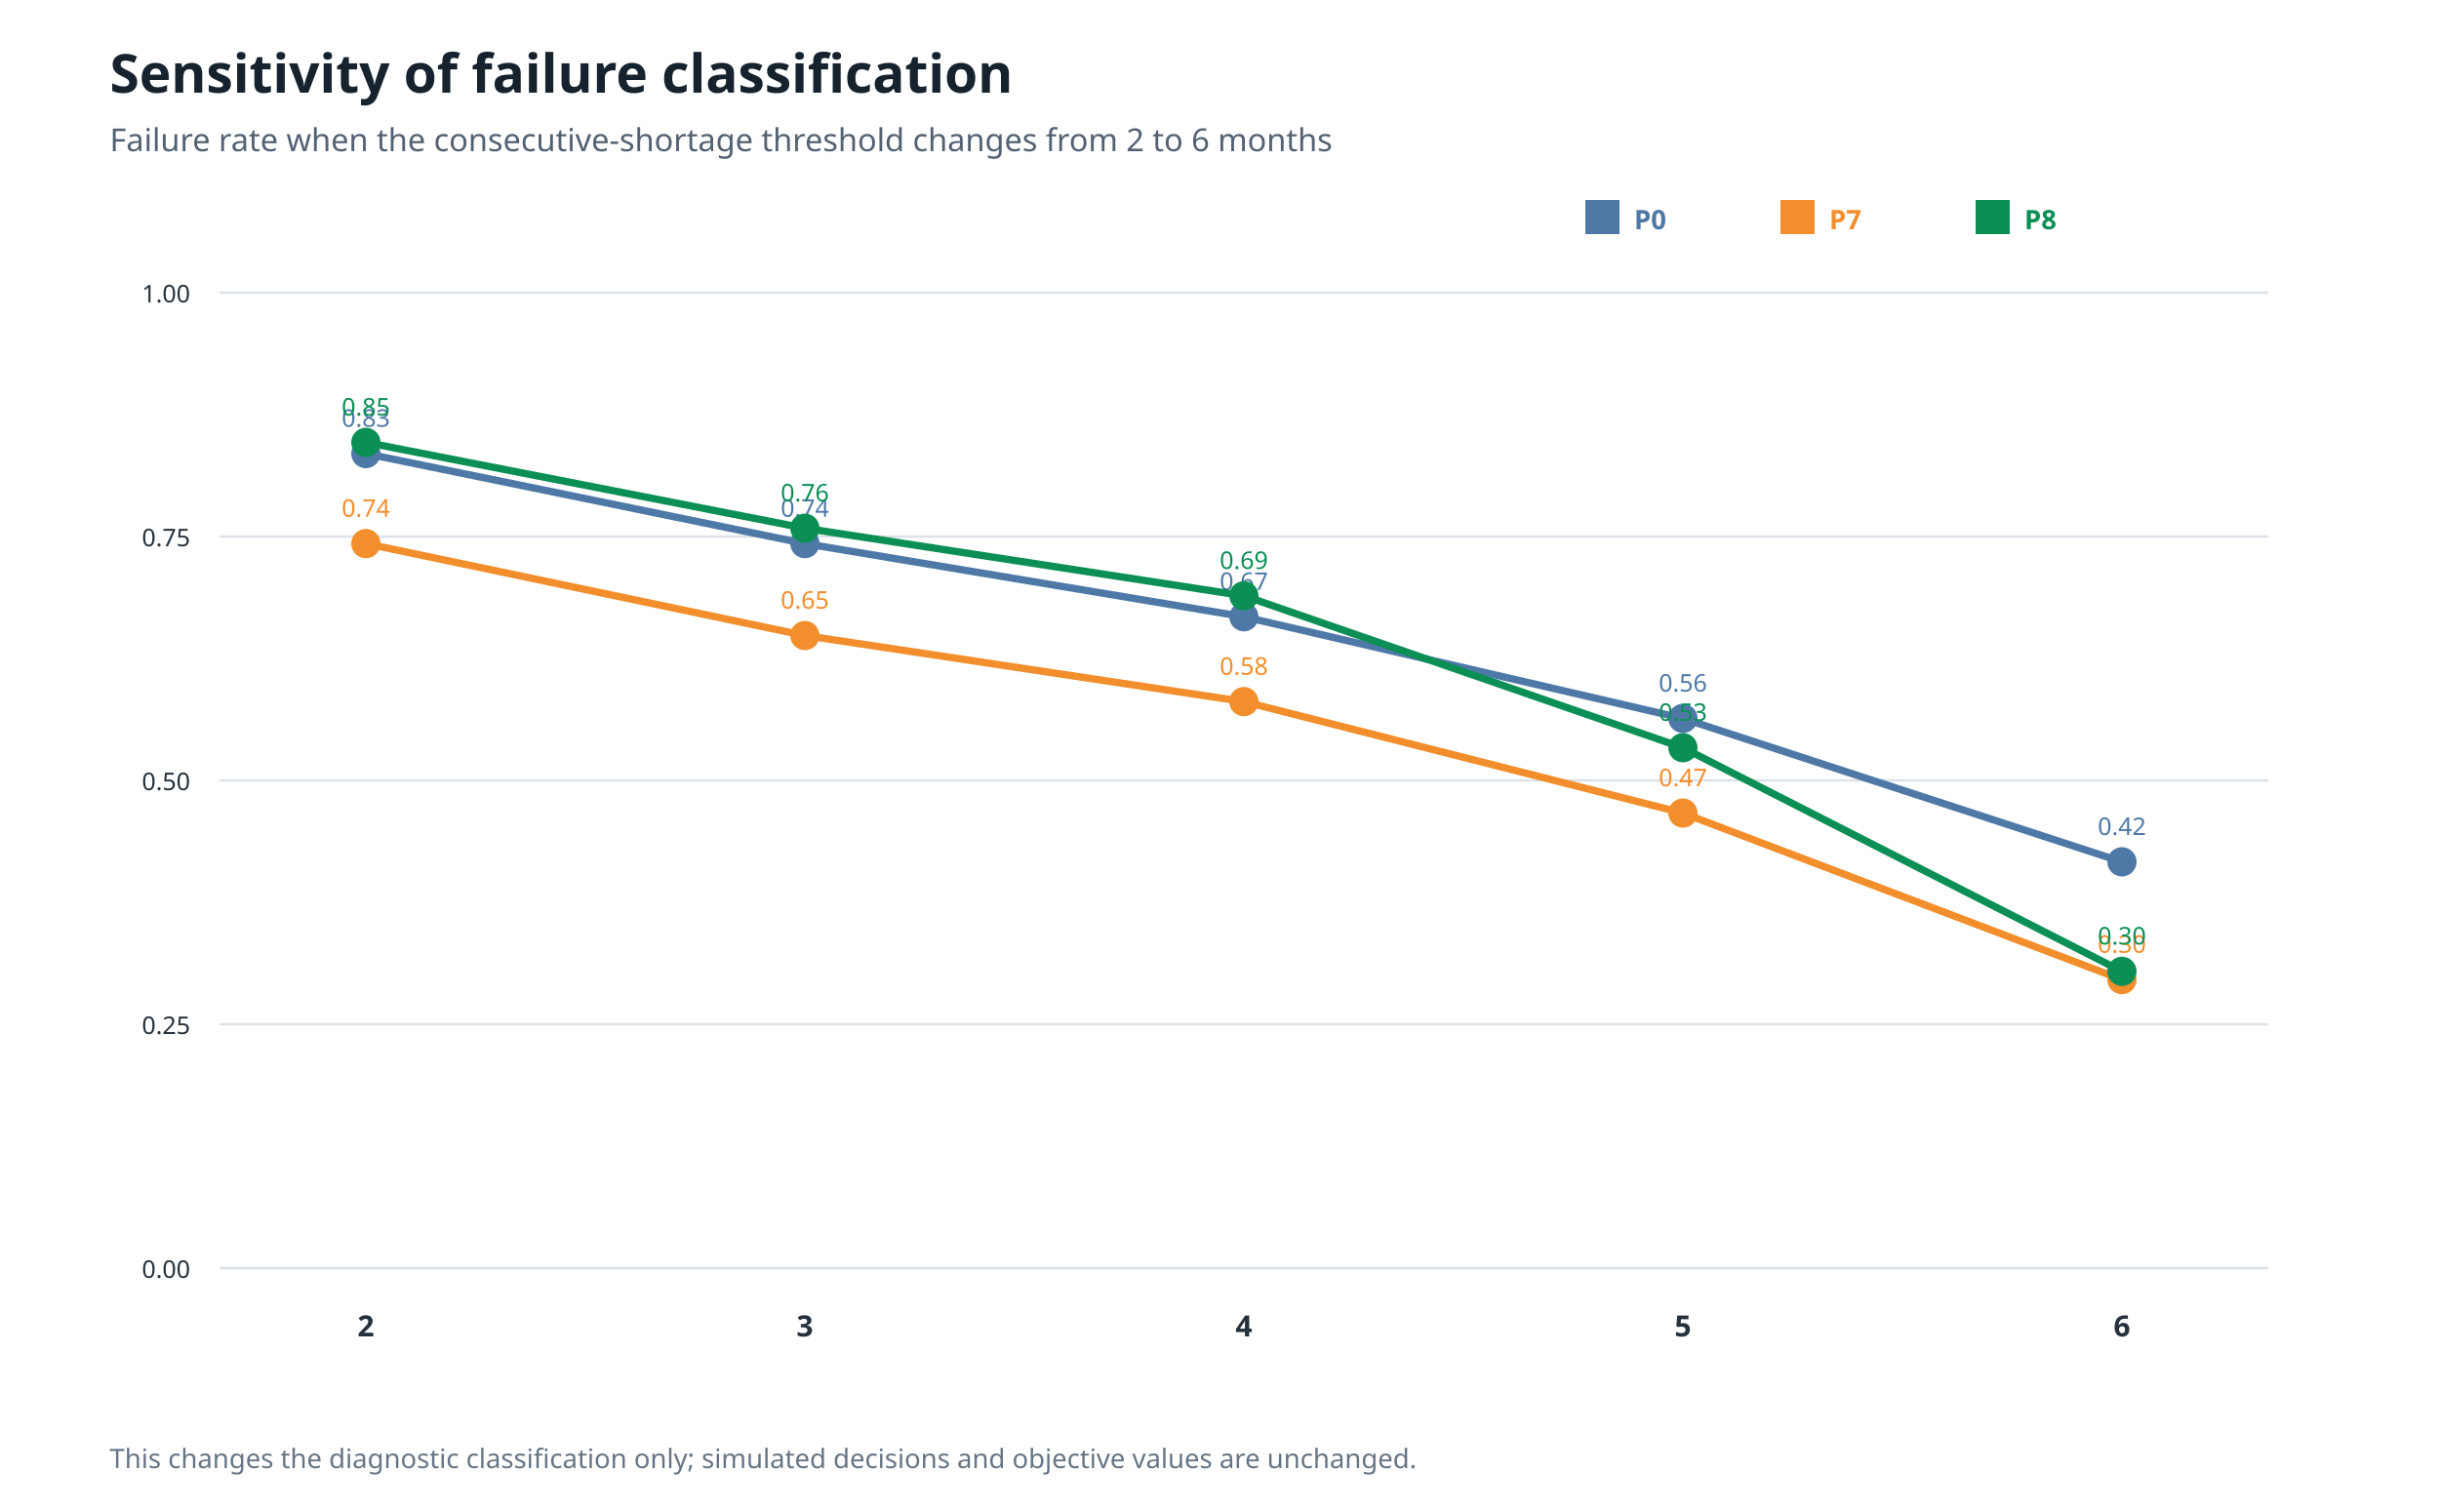
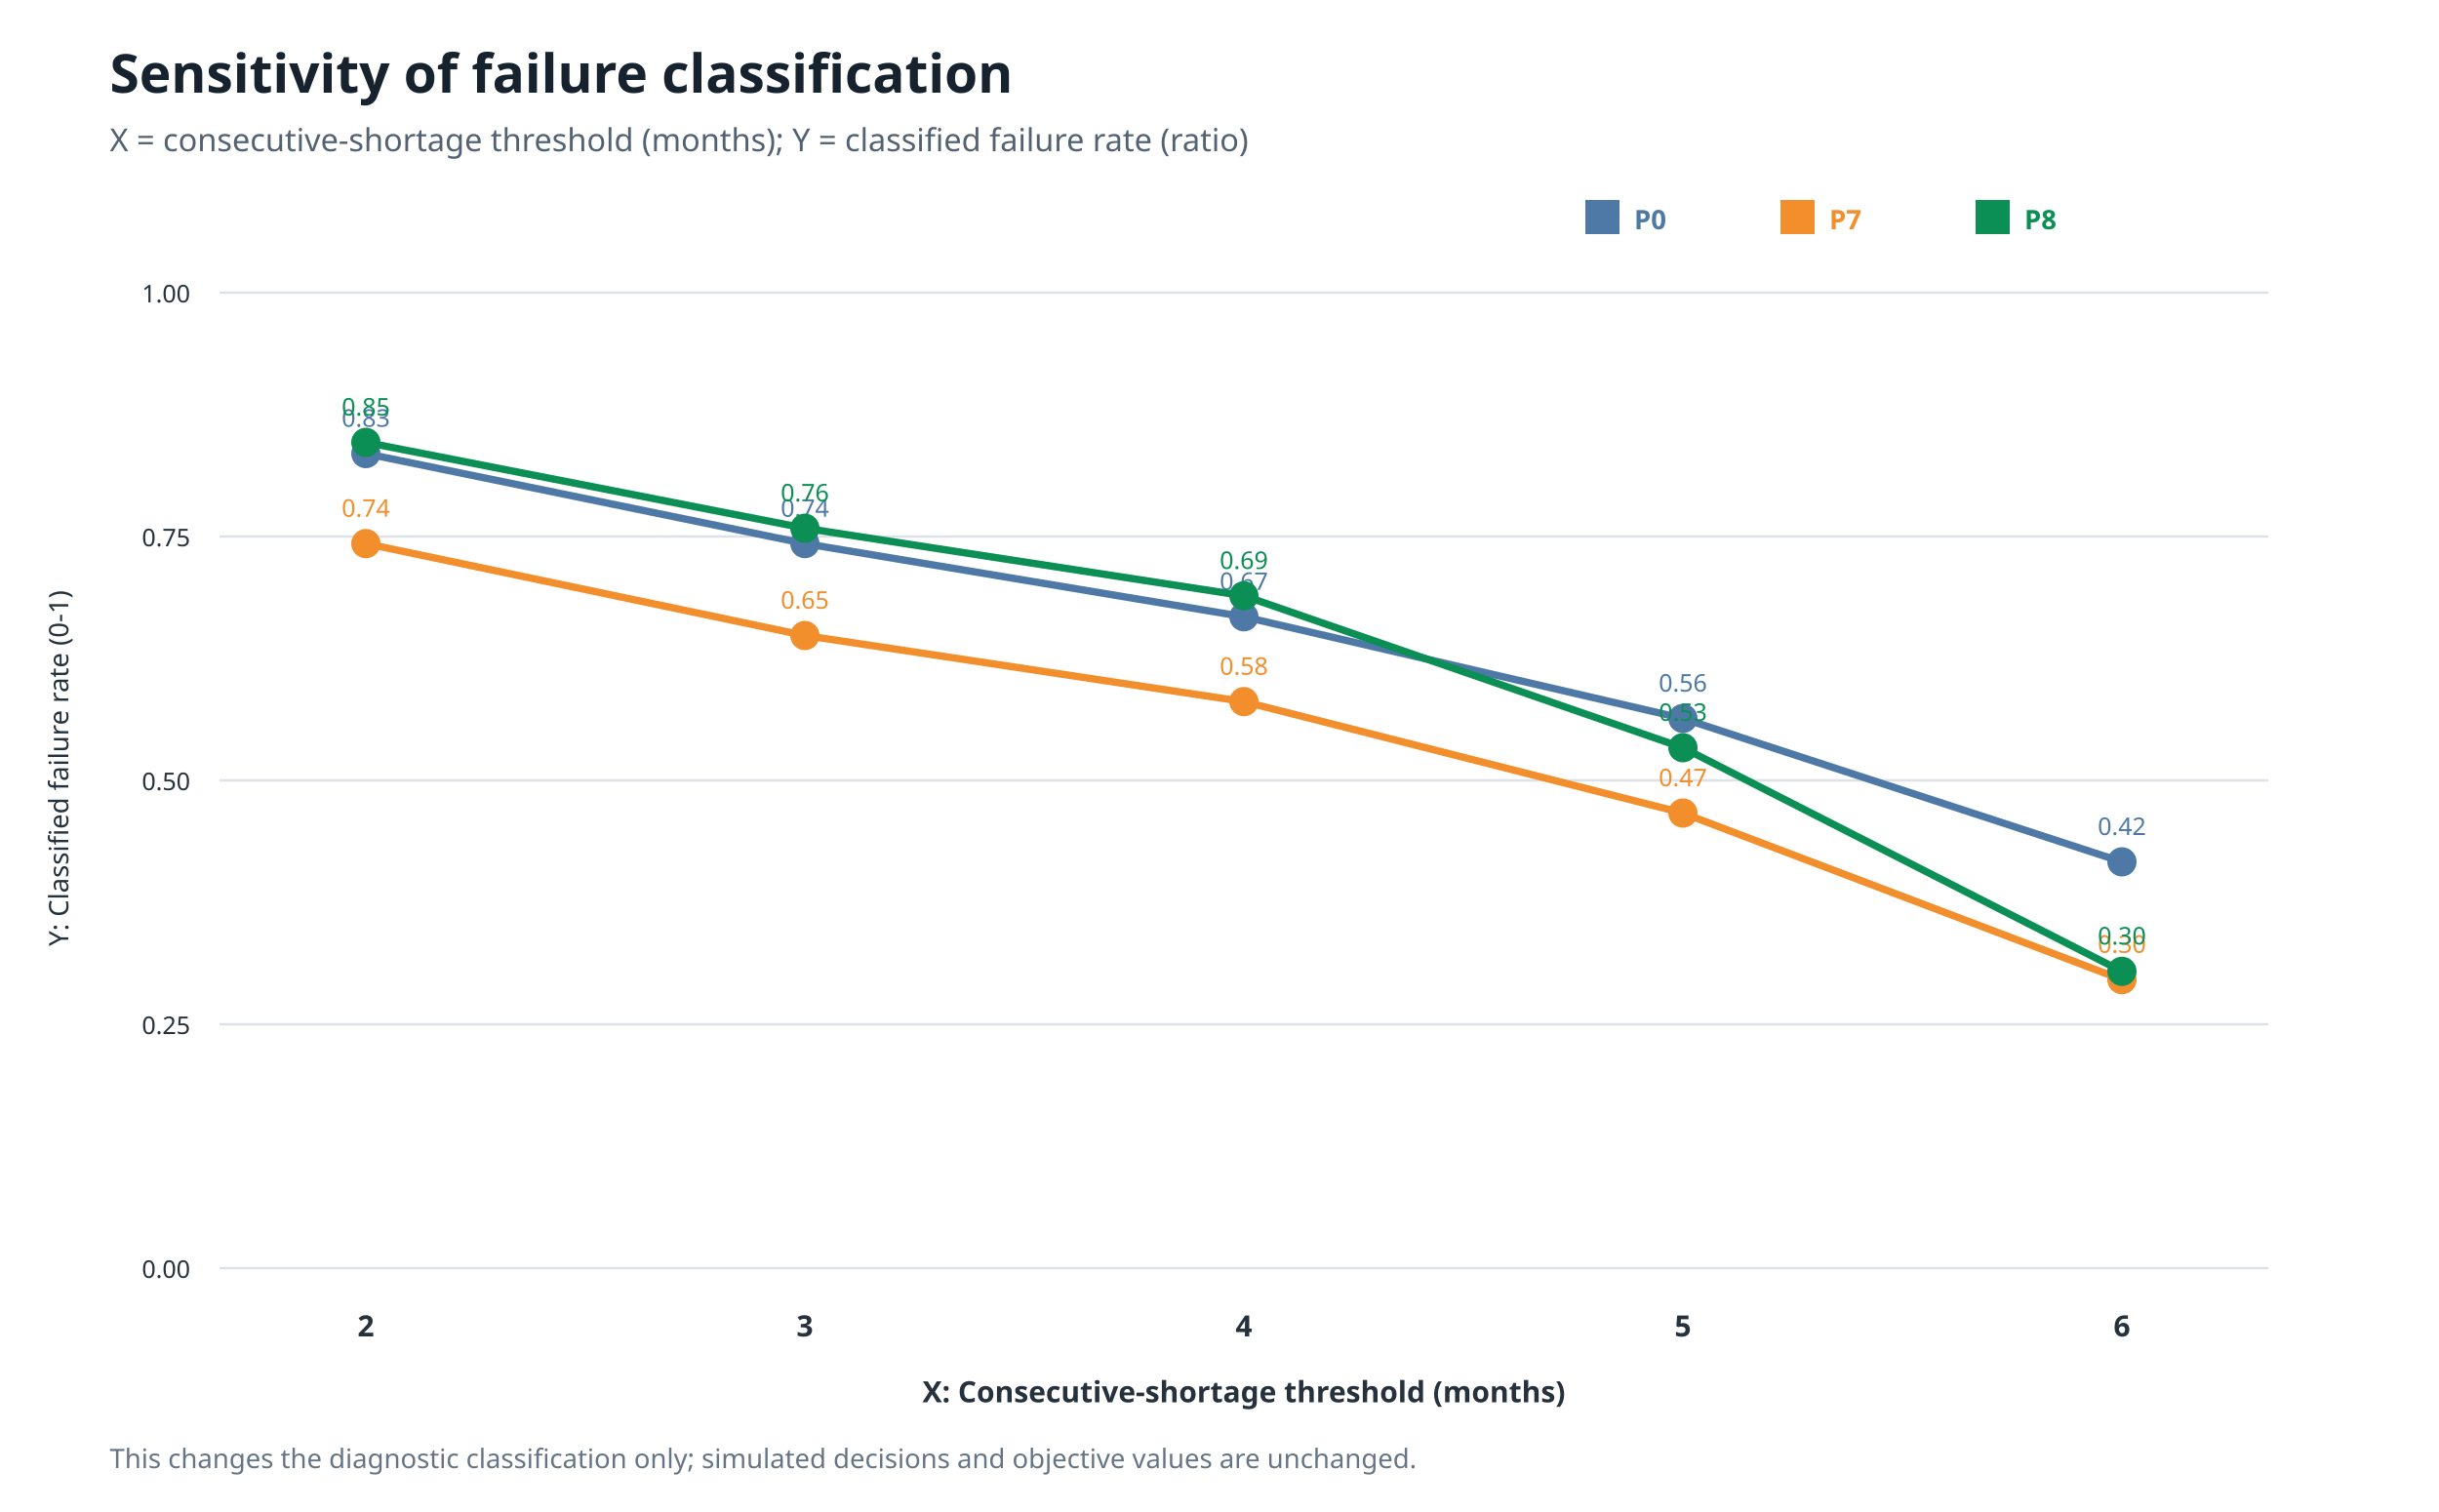
<svg xmlns="http://www.w3.org/2000/svg" width="1000" height="620" viewBox="0 0 1000 620">
  <rect width="100%" height="100%" fill="white" />
  <text x="45" y="38" font-family="sans-serif" font-size="22" font-weight="bold" fill="#16222e">Sensitivity of failure classification</text>
-   <text x="45" y="62" font-family="sans-serif" font-size="13" fill="#536273">Failure rate when the consecutive-shortage threshold changes from 2 to 6 months</text>
+   <text x="45" y="62" font-family="sans-serif" font-size="13" fill="#536273">X = consecutive-shortage threshold (months); Y = classified failure rate (ratio)</text>
  <line x1="90.0" y1="520.0" x2="930.0" y2="520.0" stroke="#dce2e8" stroke-width="1" />
  <text x="78.0" y="524.0" font-family="sans-serif" font-size="10" text-anchor="end" fill="#25313c" font-weight="normal">0.00</text>
  <line x1="90.0" y1="420.0" x2="930.0" y2="420.0" stroke="#dce2e8" stroke-width="1" />
  <text x="78.0" y="424.0" font-family="sans-serif" font-size="10" text-anchor="end" fill="#25313c" font-weight="normal">0.25</text>
  <line x1="90.0" y1="320.0" x2="930.0" y2="320.0" stroke="#dce2e8" stroke-width="1" />
  <text x="78.0" y="324.0" font-family="sans-serif" font-size="10" text-anchor="end" fill="#25313c" font-weight="normal">0.50</text>
  <line x1="90.0" y1="220.0" x2="930.0" y2="220.0" stroke="#dce2e8" stroke-width="1" />
  <text x="78.0" y="224.0" font-family="sans-serif" font-size="10" text-anchor="end" fill="#25313c" font-weight="normal">0.75</text>
  <line x1="90.0" y1="120.0" x2="930.0" y2="120.0" stroke="#dce2e8" stroke-width="1" />
  <text x="78.0" y="124.0" font-family="sans-serif" font-size="10" text-anchor="end" fill="#25313c" font-weight="normal">1.00</text>
  <circle cx="150" cy="186.0" r="6" fill="#4E79A7" />
  <text x="150.0" y="175.0" font-family="sans-serif" font-size="10" text-anchor="middle" fill="#4E79A7" font-weight="normal">0.83</text>
  <circle cx="330" cy="222.9" r="6" fill="#4E79A7" />
  <text x="330.0" y="211.9" font-family="sans-serif" font-size="10" text-anchor="middle" fill="#4E79A7" font-weight="normal">0.74</text>
  <circle cx="510" cy="252.9" r="6" fill="#4E79A7" />
  <text x="510.0" y="241.9" font-family="sans-serif" font-size="10" text-anchor="middle" fill="#4E79A7" font-weight="normal">0.67</text>
  <circle cx="690" cy="294.6" r="6" fill="#4E79A7" />
  <text x="690.0" y="283.6" font-family="sans-serif" font-size="10" text-anchor="middle" fill="#4E79A7" font-weight="normal">0.56</text>
  <circle cx="870" cy="353.4" r="6" fill="#4E79A7" />
  <text x="870.0" y="342.4" font-family="sans-serif" font-size="10" text-anchor="middle" fill="#4E79A7" font-weight="normal">0.42</text>
  <polyline points="150,186.0 330,222.9 510,252.9 690,294.6 870,353.4" fill="none" stroke="#4E79A7" stroke-width="3" />
  <circle cx="150" cy="222.9" r="6" fill="#F28E2B" />
  <text x="150.0" y="211.9" font-family="sans-serif" font-size="10" text-anchor="middle" fill="#F28E2B" font-weight="normal">0.74</text>
  <circle cx="330" cy="260.6" r="6" fill="#F28E2B" />
  <text x="330.0" y="249.6" font-family="sans-serif" font-size="10" text-anchor="middle" fill="#F28E2B" font-weight="normal">0.65</text>
  <circle cx="510" cy="287.7" r="6" fill="#F28E2B" />
  <text x="510.0" y="276.7" font-family="sans-serif" font-size="10" text-anchor="middle" fill="#F28E2B" font-weight="normal">0.58</text>
  <circle cx="690" cy="333.4" r="6" fill="#F28E2B" />
  <text x="690.0" y="322.4" font-family="sans-serif" font-size="10" text-anchor="middle" fill="#F28E2B" font-weight="normal">0.47</text>
  <circle cx="870" cy="401.7" r="6" fill="#F28E2B" />
  <text x="870.0" y="390.7" font-family="sans-serif" font-size="10" text-anchor="middle" fill="#F28E2B" font-weight="normal">0.30</text>
  <polyline points="150,222.9 330,260.6 510,287.7 690,333.4 870,401.7" fill="none" stroke="#F28E2B" stroke-width="3" />
  <circle cx="150" cy="181.4" r="6" fill="#0B8F55" />
  <text x="150.0" y="170.4" font-family="sans-serif" font-size="10" text-anchor="middle" fill="#0B8F55" font-weight="normal">0.85</text>
  <circle cx="330" cy="216.6" r="6" fill="#0B8F55" />
  <text x="330.0" y="205.6" font-family="sans-serif" font-size="10" text-anchor="middle" fill="#0B8F55" font-weight="normal">0.76</text>
  <circle cx="510" cy="244.3" r="6" fill="#0B8F55" />
  <text x="510.0" y="233.3" font-family="sans-serif" font-size="10" text-anchor="middle" fill="#0B8F55" font-weight="normal">0.69</text>
  <circle cx="690" cy="306.6" r="6" fill="#0B8F55" />
  <text x="690.0" y="295.6" font-family="sans-serif" font-size="10" text-anchor="middle" fill="#0B8F55" font-weight="normal">0.53</text>
  <circle cx="870" cy="398.3" r="6" fill="#0B8F55" />
  <text x="870.0" y="387.3" font-family="sans-serif" font-size="10" text-anchor="middle" fill="#0B8F55" font-weight="normal">0.30</text>
  <polyline points="150,181.4 330,216.6 510,244.3 690,306.6 870,398.3" fill="none" stroke="#0B8F55" stroke-width="3" />
  <text x="150.0" y="548.0" font-family="sans-serif" font-size="12" text-anchor="middle" fill="#25313c" font-weight="bold">2</text>
  <text x="330.0" y="548.0" font-family="sans-serif" font-size="12" text-anchor="middle" fill="#25313c" font-weight="bold">3</text>
  <text x="510.0" y="548.0" font-family="sans-serif" font-size="12" text-anchor="middle" fill="#25313c" font-weight="bold">4</text>
  <text x="690.0" y="548.0" font-family="sans-serif" font-size="12" text-anchor="middle" fill="#25313c" font-weight="bold">5</text>
  <text x="870.0" y="548.0" font-family="sans-serif" font-size="12" text-anchor="middle" fill="#25313c" font-weight="bold">6</text>
  <rect x="650.0" y="82.0" width="14.0" height="14.0" fill="#4E79A7" stroke="none" />
  <text x="670.0" y="94.0" font-family="sans-serif" font-size="11" text-anchor="start" fill="#4E79A7" font-weight="bold">P0</text>
  <rect x="730.0" y="82.0" width="14.0" height="14.0" fill="#F28E2B" stroke="none" />
  <text x="750.0" y="94.0" font-family="sans-serif" font-size="11" text-anchor="start" fill="#F28E2B" font-weight="bold">P7</text>
  <rect x="810.0" y="82.0" width="14.0" height="14.0" fill="#0B8F55" stroke="none" />
  <text x="830.0" y="94.0" font-family="sans-serif" font-size="11" text-anchor="start" fill="#0B8F55" font-weight="bold">P8</text>
+   <text x="510.0" y="575.0" font-family="sans-serif" font-size="12" text-anchor="middle" fill="#25313c" font-weight="bold">X: Consecutive-shortage threshold (months)</text>
+   <text x="28.0" y="315.0" font-family="sans-serif" font-size="11" text-anchor="middle" fill="#25313c" font-weight="normal" transform="rotate(-90 28 315)">Y: Classified failure rate (0-1)</text>
  <text x="45" y="602" font-family="sans-serif" font-size="11" fill="#667585">This changes the diagnostic classification only; simulated decisions and objective values are unchanged.</text>
</svg>
